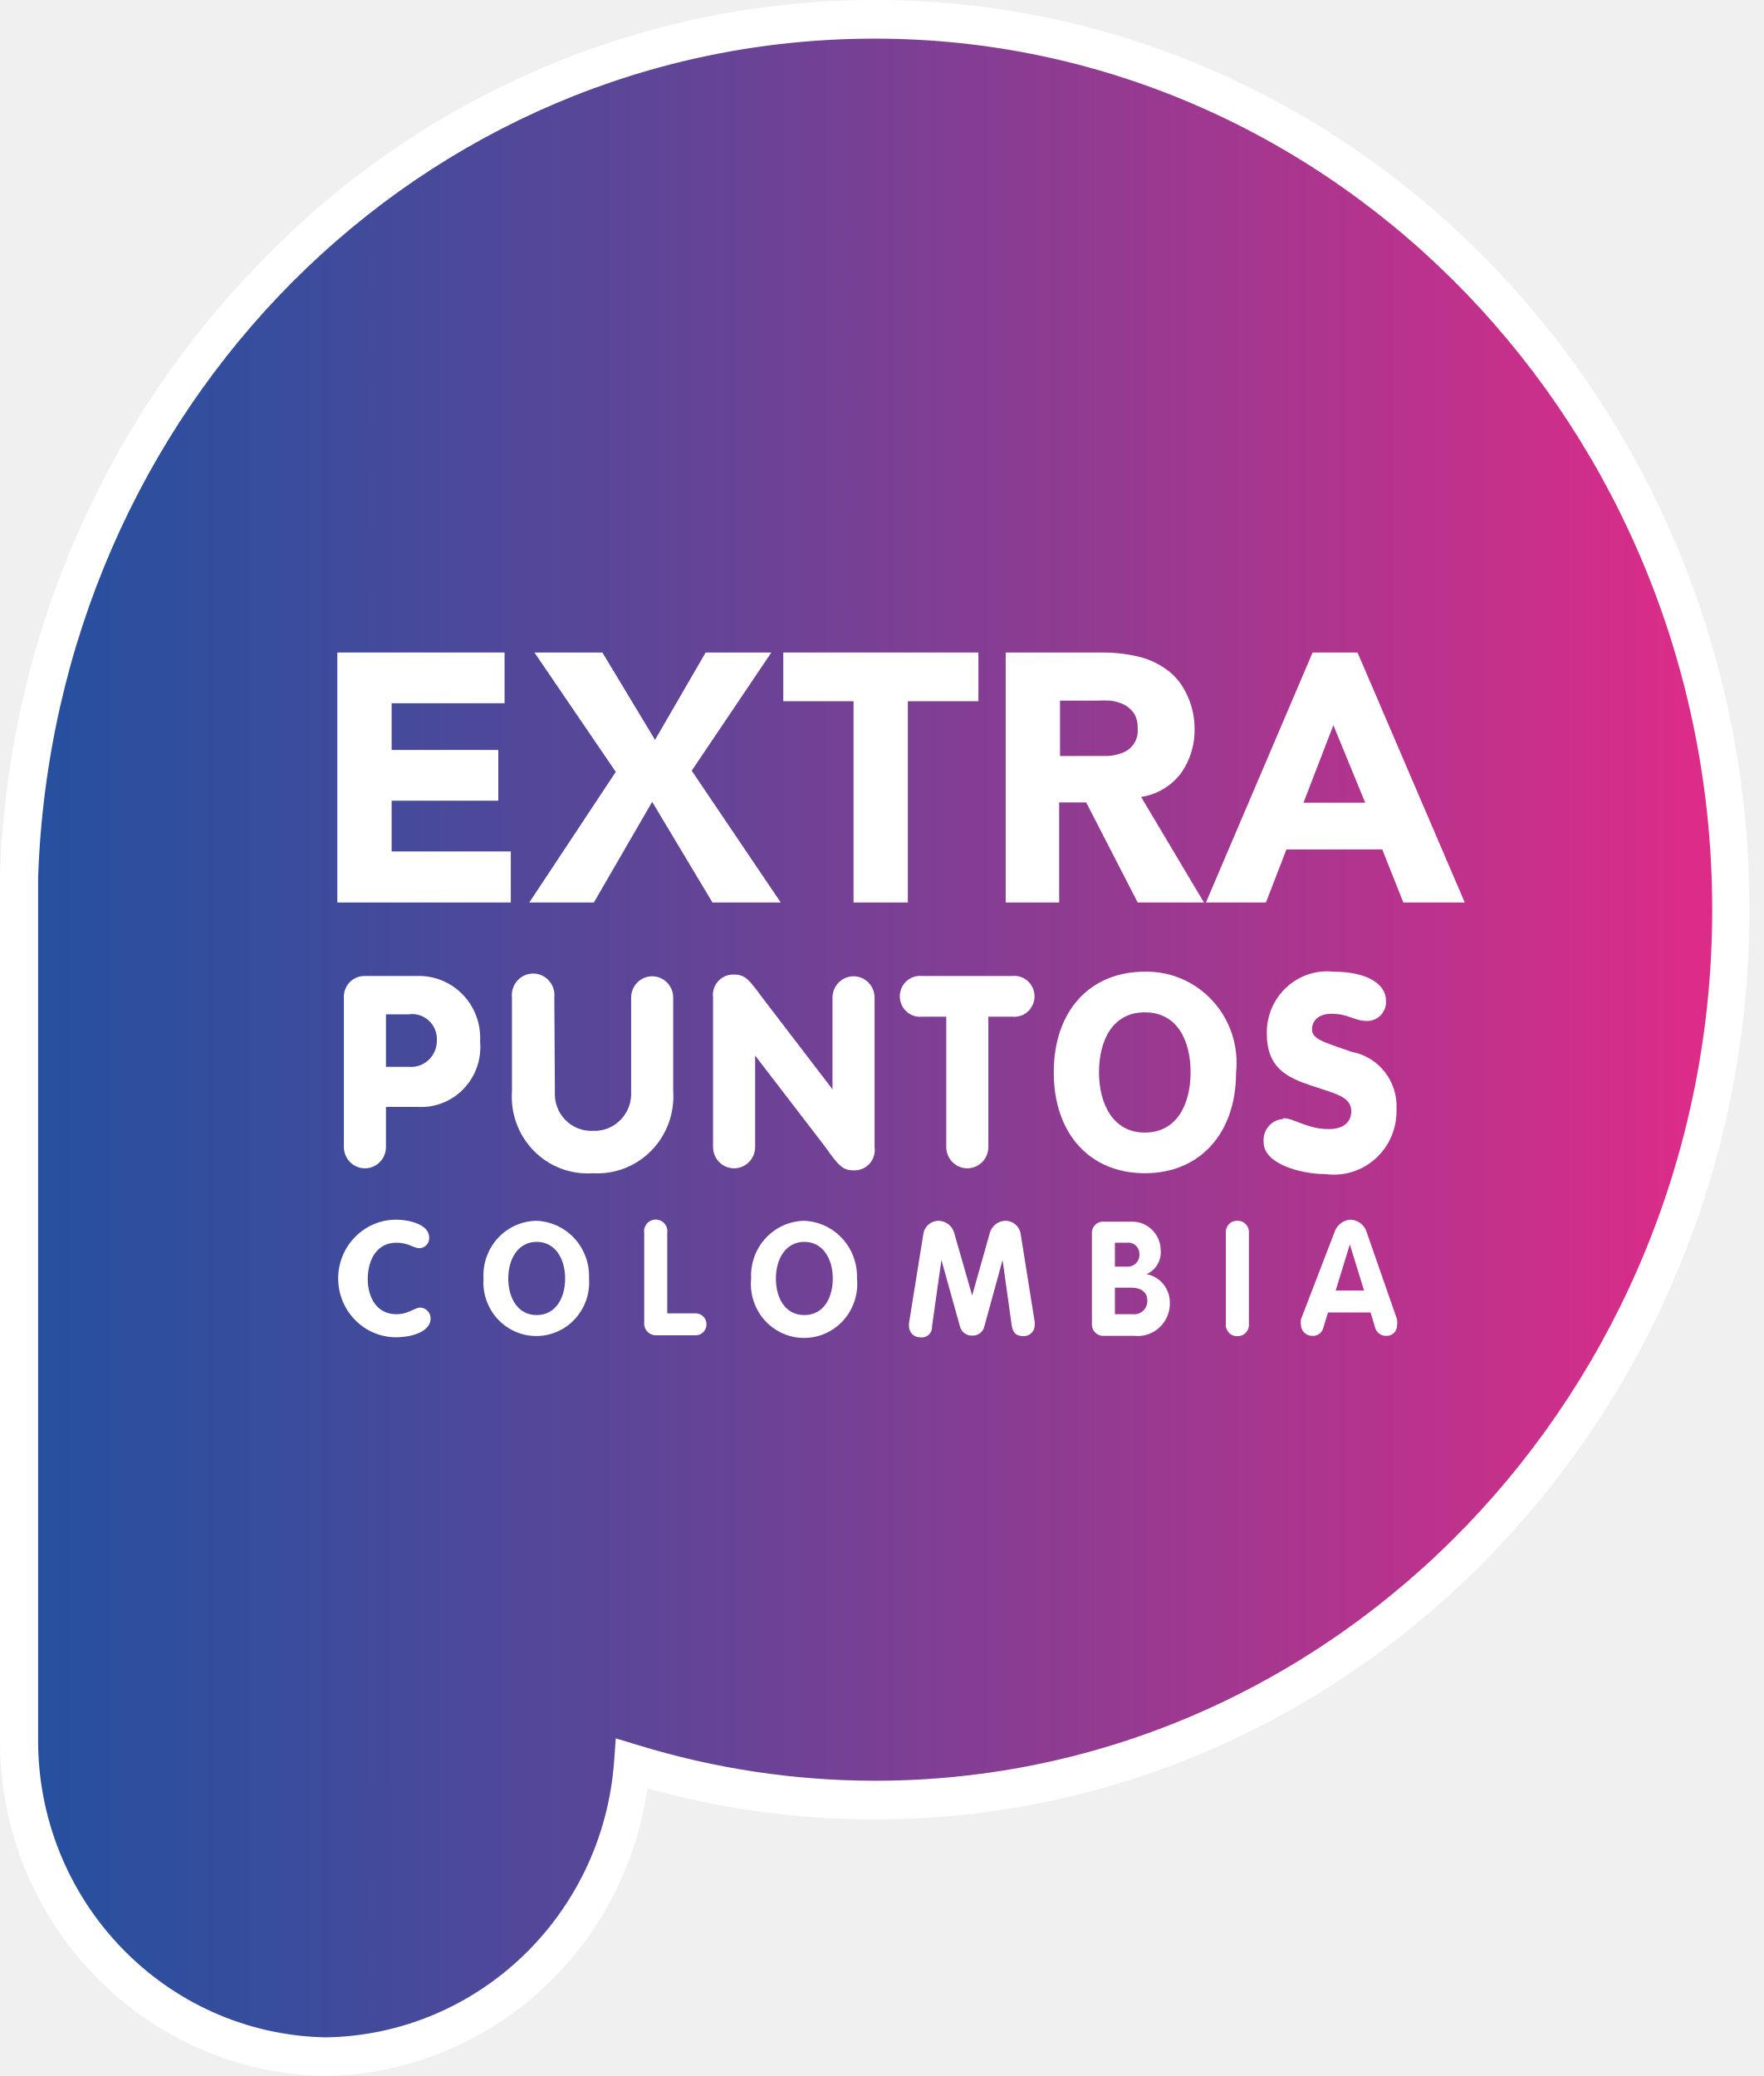
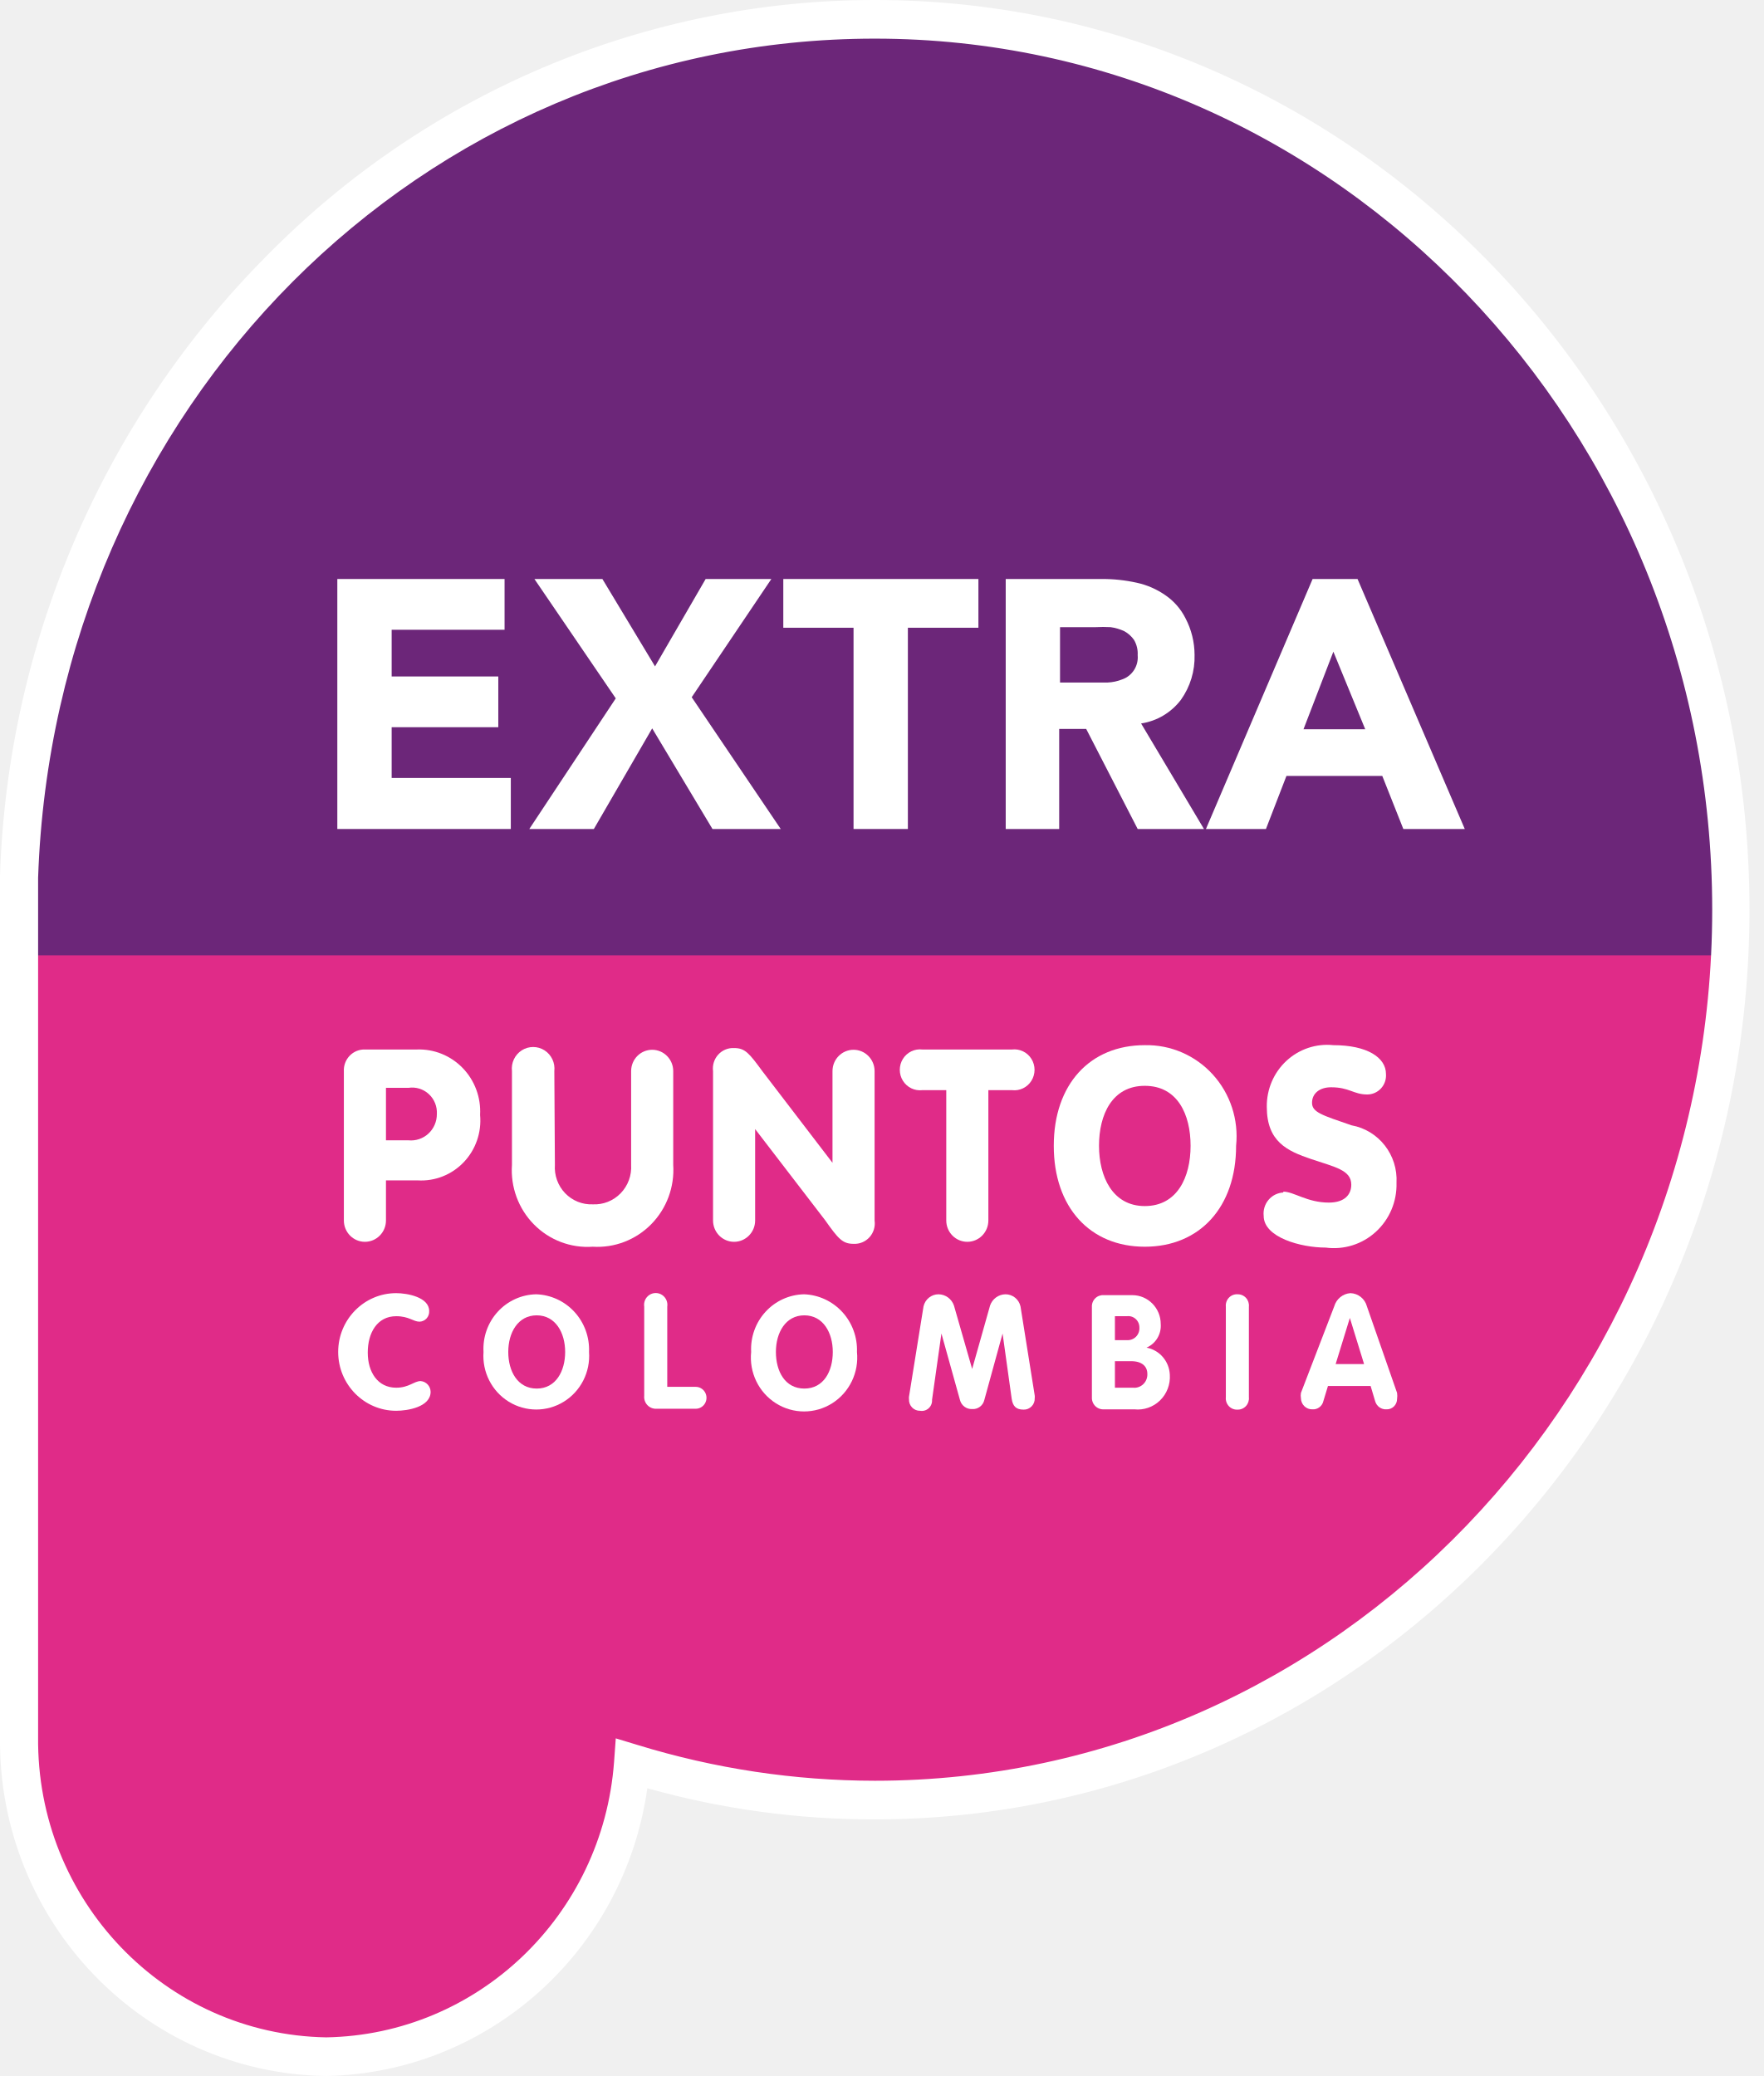
- <svg xmlns="http://www.w3.org/2000/svg" width="96px" height="113px" viewBox="0 0 96 113" version="1.1">
+ <svg xmlns="http://www.w3.org/2000/svg" xmlns:xlink="http://www.w3.org/1999/xlink" width="96px" height="113px" viewBox="0 0 96 113" version="1.1">
  <defs>
-     <linearGradient x1="-0.049%" y1="50%" x2="100%" y2="50%" id="linearGradient-1">
-       <stop stop-color="#25509F" offset="0%" />
-       <stop stop-color="#25509F" offset="0%" />
-       <stop stop-color="#364D9D" offset="13%" />
-       <stop stop-color="#644497" offset="40%" />
-       <stop stop-color="#AD358E" offset="76%" />
-       <stop stop-color="#E02B88" offset="100%" />
-     </linearGradient>
+     <path d="M0.053,46.742 C0.053,47.103 0.053,47.48 0.053,47.888 L0.053,93.528 C-0.034,103.014 7.446,110.794 16.801,110.948 C25.583,110.808 32.801,103.885 33.426,95.003 C37.704,96.31 42.147,96.976 46.615,96.98 C72.342,96.98 93.208,75.275 93.208,48.516 C93.208,21.757 72.342,0.052 46.615,0.052 C21.445,0.052 0.95,20.8 0.053,46.742 Z" id="path-1" />
  </defs>
  <g id="Welcome" stroke="none" stroke-width="1" fill="none" fill-rule="evenodd">
-     <g id="HOME---Aliados---Puntos-Colombia---Desktop-HD" transform="translate(-948, -1410)" fill-rule="nonzero">
+     <g id="HOME---Aliados---Puntos-Colombia---Desktop-HD" transform="translate(-948, -1410)">
      <g id="Group-5" transform="translate(932, 1396)">
        <g id="s-extra-puntos" transform="translate(16, 14)">
-           <path d="M47.615,1.052 C22.445,1.052 1.95,21.8 1.052,47.742 C1.052,48.103 1.052,48.48 1.052,48.888 L1.052,94.528 C0.966,104.014 8.446,111.794 17.801,111.948 C26.583,111.808 33.801,104.885 34.426,96.003 C38.704,97.31 43.147,97.976 47.615,97.98 C73.342,97.98 94.208,76.275 94.208,49.516 C94.208,22.757 73.342,1.052 47.615,1.052" id="Path" fill="url(#linearGradient-1)" />
-           <path d="M17.755,113 C7.824,112.862 -0.12,104.596 7.47015297e-16,94.528 L7.47015297e-16,48.888 C7.47015297e-16,48.459 7.47015297e-16,48.051 7.47015297e-16,47.664 C0.416,34.942 5.617,22.864 14.535,13.905 C23.304,5.002 35.205,0 47.615,0 C73.93,0 95.214,22.208 95.214,49.516 C95.214,76.824 73.852,99.032 47.615,99.032 C43.43,99.04 39.264,98.47 35.231,97.337 C33.981,106.196 26.58,112.829 17.755,113 M47.615,2.103 C22.956,2.103 2.957,22.161 2.074,47.774 C2.074,48.166 2.074,48.512 2.074,48.888 L2.074,94.528 C1.971,103.428 8.977,110.742 17.755,110.897 C26.01,110.751 32.798,104.256 33.42,95.909 L33.513,94.622 L34.705,94.983 C38.891,96.27 43.241,96.926 47.615,96.929 C72.753,96.929 93.186,75.663 93.186,49.516 C93.186,23.369 72.753,2.103 47.615,2.103" id="Shape" fill="#FFFFFF" />
-           <path d="M21.563,66.388 C22.167,66.388 23.358,66.607 23.358,67.361 C23.367,67.509 23.316,67.654 23.217,67.764 C23.117,67.873 22.979,67.937 22.832,67.941 C22.492,67.941 22.259,67.643 21.563,67.643 C20.526,67.643 20.015,68.553 20.015,69.621 C20.015,70.688 20.557,71.535 21.563,71.535 C22.259,71.535 22.538,71.174 22.894,71.174 C23.195,71.198 23.429,71.449 23.436,71.755 C23.436,72.587 22.182,72.791 21.563,72.791 C19.819,72.791 18.405,71.357 18.405,69.589 C18.405,67.821 19.819,66.388 21.563,66.388" id="Path" fill="#FFFFFF" />
-           <path d="M26.315,69.589 C26.269,68.784 26.548,67.994 27.088,67.402 C27.628,66.81 28.383,66.466 29.179,66.45 C29.973,66.475 30.724,66.82 31.265,67.41 C31.806,68 32.091,68.785 32.058,69.589 C32.137,70.68 31.608,71.725 30.687,72.295 C29.766,72.865 28.607,72.865 27.686,72.295 C26.765,71.725 26.236,70.68 26.315,69.589 M30.758,69.589 C30.758,68.538 30.231,67.596 29.21,67.596 C28.188,67.596 27.662,68.538 27.662,69.589 C27.662,70.641 28.173,71.582 29.21,71.582 C30.247,71.582 30.758,70.641 30.758,69.589" id="Shape" fill="#FFFFFF" />
-           <path d="M35.061,67.125 C35.022,66.874 35.132,66.624 35.342,66.485 C35.553,66.347 35.823,66.347 36.033,66.485 C36.244,66.624 36.354,66.874 36.315,67.125 L36.315,71.488 L37.863,71.488 C38.073,71.488 38.267,71.602 38.372,71.786 C38.477,71.971 38.477,72.198 38.372,72.383 C38.267,72.567 38.073,72.681 37.863,72.681 L35.711,72.681 C35.529,72.686 35.353,72.612 35.229,72.477 C35.104,72.342 35.043,72.159 35.061,71.975 L35.061,67.125 Z" id="Path" fill="#FFFFFF" />
-           <path d="M40.881,69.589 C40.839,68.782 41.122,67.993 41.665,67.401 C42.207,66.809 42.964,66.466 43.76,66.45 C44.553,66.479 45.302,66.826 45.842,67.415 C46.382,68.003 46.669,68.786 46.64,69.589 C46.754,70.704 46.231,71.788 45.293,72.382 C44.355,72.976 43.166,72.976 42.228,72.382 C41.289,71.788 40.767,70.704 40.881,69.589 M45.324,69.589 C45.324,68.538 44.798,67.596 43.776,67.596 C42.754,67.596 42.228,68.538 42.228,69.589 C42.228,70.641 42.723,71.582 43.776,71.582 C44.828,71.582 45.324,70.641 45.324,69.589" id="Shape" fill="#FFFFFF" />
-           <path d="M50.262,67.109 C50.349,66.722 50.69,66.448 51.082,66.45 C51.46,66.456 51.794,66.7 51.918,67.062 L52.909,70.515 L52.909,70.515 L53.884,67.062 C54.008,66.7 54.342,66.456 54.72,66.45 C55.112,66.448 55.453,66.722 55.54,67.109 L56.314,71.959 C56.321,72.006 56.321,72.053 56.314,72.1 C56.323,72.267 56.263,72.429 56.148,72.548 C56.033,72.667 55.875,72.733 55.711,72.728 C55.293,72.728 55.122,72.54 55.06,72.132 L54.565,68.585 L54.565,68.585 L53.574,72.194 C53.506,72.506 53.223,72.72 52.909,72.697 C52.597,72.713 52.317,72.502 52.243,72.194 L51.237,68.585 L51.237,68.585 L50.726,72.194 C50.738,72.368 50.671,72.537 50.544,72.653 C50.417,72.769 50.245,72.82 50.076,72.791 C49.912,72.795 49.753,72.73 49.639,72.611 C49.524,72.492 49.464,72.329 49.472,72.163 C49.466,72.116 49.466,72.069 49.472,72.022 L50.262,67.109 Z" id="Path" fill="#FFFFFF" />
-           <path d="M59.426,67.141 C59.416,66.965 59.482,66.793 59.607,66.67 C59.731,66.546 59.902,66.484 60.076,66.497 L61.624,66.497 C62.479,66.497 63.172,67.2 63.172,68.067 C63.214,68.62 62.902,69.139 62.398,69.354 L62.398,69.354 C63.109,69.485 63.635,70.097 63.667,70.829 C63.702,71.353 63.507,71.865 63.133,72.229 C62.76,72.592 62.247,72.769 61.732,72.712 L60.091,72.712 C59.914,72.726 59.739,72.662 59.611,72.536 C59.484,72.409 59.416,72.234 59.426,72.053 L59.426,67.141 Z M60.679,68.946 L61.33,68.946 C61.514,68.96 61.696,68.892 61.827,68.759 C61.958,68.626 62.025,68.442 62.011,68.255 C62.012,68.078 61.938,67.909 61.807,67.792 C61.677,67.675 61.503,67.62 61.33,67.643 L60.679,67.643 L60.679,68.946 Z M60.679,71.535 L61.655,71.535 C61.862,71.559 62.069,71.488 62.221,71.343 C62.373,71.198 62.454,70.993 62.444,70.782 C62.444,70.374 62.15,70.091 61.562,70.091 L60.679,70.091 L60.679,71.535 Z" id="Shape" fill="#FFFFFF" />
-           <path d="M66.716,67.125 C66.698,66.947 66.758,66.769 66.88,66.639 C67.002,66.509 67.174,66.44 67.351,66.45 C67.525,66.445 67.693,66.516 67.812,66.645 C67.93,66.774 67.988,66.949 67.97,67.125 L67.97,72.053 C67.988,72.229 67.93,72.404 67.812,72.533 C67.693,72.662 67.525,72.734 67.351,72.728 C67.174,72.738 67.002,72.669 66.88,72.539 C66.758,72.409 66.698,72.232 66.716,72.053 L66.716,67.125 Z" id="Path" fill="#FFFFFF" />
-           <path d="M72.614,67.109 C72.73,66.705 73.082,66.417 73.496,66.388 C73.92,66.401 74.285,66.694 74.394,67.109 L76.035,71.818 C76.051,71.927 76.051,72.038 76.035,72.147 C76.035,72.3 75.974,72.446 75.866,72.553 C75.759,72.659 75.613,72.717 75.462,72.712 C75.18,72.731 74.922,72.548 74.843,72.273 L74.595,71.441 L72.274,71.441 L72.026,72.257 C71.965,72.54 71.707,72.735 71.422,72.712 C71.262,72.717 71.107,72.656 70.991,72.544 C70.875,72.432 70.807,72.278 70.803,72.116 C70.786,72.017 70.786,71.916 70.803,71.818 L72.614,67.109 Z M72.692,70.248 L74.239,70.248 L73.465,67.737 L73.465,67.737 L72.692,70.248 Z" id="Shape" fill="#FFFFFF" />
-           <path d="M18.715,54.318 C18.697,54.003 18.811,53.694 19.029,53.467 C19.247,53.24 19.548,53.116 19.86,53.126 L22.677,53.126 C23.615,53.089 24.523,53.454 25.181,54.133 C25.838,54.811 26.182,55.739 26.129,56.688 C26.217,57.635 25.892,58.574 25.241,59.258 C24.589,59.943 23.676,60.305 22.739,60.251 L21.006,60.251 L21.006,62.432 C21.006,63.074 20.493,63.594 19.86,63.594 C19.228,63.594 18.715,63.074 18.715,62.432 L18.715,54.318 Z M21.006,58.069 L22.228,58.069 C22.626,58.109 23.021,57.977 23.316,57.705 C23.611,57.432 23.778,57.046 23.776,56.641 C23.8,56.23 23.639,55.83 23.338,55.553 C23.038,55.276 22.63,55.151 22.228,55.213 L21.006,55.213 L21.006,58.069 Z" id="Shape" fill="#FFFFFF" />
-           <path d="M30.2,59.403 C30.16,59.974 30.362,60.535 30.755,60.946 C31.148,61.356 31.695,61.577 32.259,61.554 C32.827,61.582 33.379,61.363 33.778,60.952 C34.177,60.542 34.385,59.979 34.349,59.403 L34.349,54.303 C34.349,53.661 34.862,53.141 35.494,53.141 C36.127,53.141 36.64,53.661 36.64,54.303 L36.64,59.403 C36.718,60.605 36.282,61.783 35.443,62.636 C34.605,63.489 33.445,63.935 32.259,63.861 C31.07,63.945 29.902,63.503 29.059,62.648 C28.216,61.793 27.779,60.61 27.863,59.403 L27.863,54.303 C27.811,53.853 28.019,53.413 28.397,53.171 C28.776,52.93 29.257,52.93 29.635,53.171 C30.013,53.413 30.221,53.853 30.169,54.303 L30.2,59.403 Z" id="Path" fill="#FFFFFF" />
-           <path d="M38.807,54.303 C38.765,53.975 38.869,53.646 39.09,53.403 C39.311,53.161 39.627,53.031 39.952,53.047 C40.556,53.047 40.773,53.33 41.5,54.318 L45.308,59.294 L45.308,59.294 L45.308,54.303 C45.308,53.661 45.821,53.141 46.454,53.141 C47.086,53.141 47.599,53.661 47.599,54.303 L47.599,62.432 C47.646,62.763 47.545,63.096 47.323,63.343 C47.101,63.589 46.782,63.721 46.454,63.704 C45.85,63.704 45.618,63.421 44.906,62.417 L41.098,57.457 L41.098,57.457 L41.098,62.432 C41.098,63.074 40.585,63.594 39.952,63.594 C39.32,63.594 38.807,63.074 38.807,62.432 L38.807,54.303 Z" id="Path" fill="#FFFFFF" />
-           <path d="M51.5,55.339 L50.2,55.339 C49.779,55.39 49.367,55.19 49.14,54.827 C48.914,54.464 48.914,54.001 49.14,53.637 C49.367,53.274 49.779,53.075 50.2,53.126 L55.076,53.126 C55.497,53.075 55.909,53.274 56.135,53.637 C56.362,54.001 56.362,54.464 56.135,54.827 C55.909,55.19 55.497,55.39 55.076,55.339 L53.791,55.339 L53.791,62.432 C53.791,63.074 53.278,63.594 52.646,63.594 C52.013,63.594 51.5,63.074 51.5,62.432 L51.5,55.339 Z" id="Path" fill="#FFFFFF" />
-           <path d="M67.274,58.368 C67.274,61.711 65.292,63.861 62.305,63.861 C59.317,63.861 57.351,61.711 57.351,58.368 C57.351,55.025 59.317,52.89 62.305,52.89 C63.709,52.86 65.058,53.443 66.009,54.491 C66.96,55.539 67.421,56.951 67.274,58.368 M59.813,58.368 C59.813,60.031 60.54,61.648 62.305,61.648 C64.069,61.648 64.797,60.078 64.797,58.368 C64.797,56.657 64.085,55.103 62.305,55.103 C60.525,55.103 59.813,56.673 59.813,58.368" id="Shape" fill="#FFFFFF" />
-           <path d="M69.843,60.863 C70.416,60.863 71.144,61.459 72.32,61.459 C73.218,61.459 73.543,60.989 73.543,60.486 C73.543,59.686 72.661,59.529 71.36,59.09 C70.06,58.65 68.945,58.148 68.945,56.249 C68.932,55.298 69.32,54.386 70.012,53.744 C70.704,53.102 71.635,52.791 72.568,52.89 C74.41,52.89 75.431,53.565 75.431,54.46 C75.453,54.748 75.355,55.032 75.161,55.243 C74.967,55.455 74.695,55.575 74.41,55.574 C73.667,55.574 73.435,55.182 72.444,55.182 C71.825,55.182 71.407,55.511 71.407,56.029 C71.407,56.547 71.964,56.704 73.558,57.253 C75.04,57.521 76.09,58.869 76.004,60.392 C76.031,61.403 75.619,62.376 74.877,63.052 C74.136,63.729 73.139,64.041 72.15,63.908 C70.803,63.908 68.775,63.358 68.775,62.181 C68.741,61.867 68.836,61.552 69.038,61.312 C69.24,61.071 69.532,60.926 69.843,60.91" id="Path" fill="#FFFFFF" />
-           <polygon id="Path" fill="#FFFFFF" points="18.359 35.517 27.461 35.517 27.461 38.279 21.315 38.279 21.315 40.821 27.12 40.821 27.12 43.583 21.315 43.583 21.315 46.346 27.801 46.346 27.801 49.124 18.359 49.124" />
-           <polygon id="Path" fill="#FFFFFF" points="33.513 42.014 29.086 35.517 32.785 35.517 35.649 40.272 38.405 35.517 41.98 35.517 37.646 41.951 42.491 49.124 38.776 49.124 35.494 43.646 32.321 49.124 28.807 49.124" />
-           <polygon id="Path" fill="#FFFFFF" points="46.454 38.169 42.63 38.169 42.63 35.517 53.249 35.517 53.249 38.169 49.41 38.169 49.41 49.124 46.454 49.124" />
-           <path d="M54.735,35.517 L59.936,35.517 C60.587,35.51 61.236,35.579 61.871,35.721 C62.426,35.84 62.952,36.07 63.419,36.395 C63.886,36.711 64.264,37.144 64.518,37.651 C64.842,38.264 65.012,38.949 65.014,39.644 C65.038,40.521 64.777,41.381 64.271,42.093 C63.74,42.789 62.963,43.251 62.104,43.379 L65.525,49.124 L61.918,49.124 L59.116,43.678 L57.645,43.678 L57.645,49.124 L54.735,49.124 L54.735,35.517 Z M57.692,41.151 L59.441,41.151 L60.277,41.151 C60.553,41.139 60.825,41.081 61.082,40.978 C61.626,40.786 61.971,40.242 61.918,39.66 C61.934,39.368 61.864,39.079 61.717,38.828 C61.579,38.632 61.399,38.471 61.19,38.357 C60.955,38.247 60.704,38.173 60.447,38.138 C60.174,38.123 59.9,38.123 59.627,38.138 L57.692,38.138 L57.692,41.151 Z" id="Shape" fill="#FFFFFF" />
-           <path d="M71.438,35.517 L73.883,35.517 L79.719,49.124 L76.376,49.124 L75.23,46.236 L70.014,46.236 L68.899,49.124 L65.633,49.124 L71.438,35.517 Z M72.568,39.472 L70.942,43.693 L74.301,43.693 L72.568,39.472 Z" id="Shape" fill="#FFFFFF" />
+           <g id="Rectangle" transform="translate(1, 1)">
+             <mask id="mask-2" fill="white">
+               <use xlink:href="#path-1" />
+             </mask>
+             <use id="Mask" fill="#E02B88" fill-rule="nonzero" xlink:href="#path-1" />
+             <rect fill="#6C2679" mask="url(#mask-2)" x="-8" y="-11" width="109" height="62" />
+           </g>
+           <path d="M17.755,113 C7.824,112.862 -0.12,104.596 3.91447291e-13,94.528 L3.91447291e-13,48.888 C3.91447291e-13,48.459 3.91447291e-13,48.051 3.91447291e-13,47.664 C0.416,34.942 5.617,22.864 14.535,13.905 C23.304,5.002 35.205,0 47.615,0 C73.93,0 95.214,22.208 95.214,49.516 C95.214,76.824 73.852,99.032 47.615,99.032 C43.43,99.04 39.264,98.47 35.231,97.337 C33.981,106.196 26.58,112.829 17.755,113 M47.615,2.103 C22.956,2.103 2.957,22.161 2.074,47.774 C2.074,48.166 2.074,48.512 2.074,48.888 L2.074,94.528 C1.971,103.428 8.977,110.742 17.755,110.897 C26.01,110.751 32.798,104.256 33.42,95.909 L33.513,94.622 L34.705,94.983 C38.891,96.27 43.241,96.926 47.615,96.929 C72.753,96.929 93.186,75.663 93.186,49.516 C93.186,23.369 72.753,2.103 47.615,2.103" id="Shape" fill="#FFFFFF" fill-rule="nonzero" />
+           <path d="M21.563,70.388 C22.167,70.388 23.358,70.607 23.358,71.361 C23.367,71.509 23.316,71.654 23.217,71.764 C23.117,71.873 22.979,71.937 22.832,71.941 C22.492,71.941 22.259,71.643 21.563,71.643 C20.526,71.643 20.015,72.553 20.015,73.621 C20.015,74.688 20.557,75.535 21.563,75.535 C22.259,75.535 22.538,75.174 22.894,75.174 C23.195,75.198 23.429,75.449 23.436,75.755 C23.436,76.587 22.182,76.791 21.563,76.791 C19.819,76.791 18.405,75.357 18.405,73.589 C18.405,71.821 19.819,70.388 21.563,70.388" id="Path" fill="#FFFFFF" fill-rule="nonzero" />
+           <path d="M26.315,73.589 C26.269,72.784 26.548,71.994 27.088,71.402 C27.628,70.81 28.383,70.466 29.179,70.45 C29.973,70.475 30.724,70.82 31.265,71.41 C31.806,72 32.091,72.785 32.058,73.589 C32.137,74.68 31.608,75.725 30.687,76.295 C29.766,76.865 28.607,76.865 27.686,76.295 C26.765,75.725 26.236,74.68 26.315,73.589 M30.758,73.589 C30.758,72.538 30.231,71.596 29.21,71.596 C28.188,71.596 27.662,72.538 27.662,73.589 C27.662,74.641 28.173,75.582 29.21,75.582 C30.247,75.582 30.758,74.641 30.758,73.589" id="Shape" fill="#FFFFFF" fill-rule="nonzero" />
+           <path d="M35.061,71.125 C35.022,70.874 35.132,70.624 35.342,70.485 C35.553,70.347 35.823,70.347 36.033,70.485 C36.244,70.624 36.354,70.874 36.315,71.125 L36.315,75.488 L37.863,75.488 C38.073,75.488 38.267,75.602 38.372,75.786 C38.477,75.971 38.477,76.198 38.372,76.383 C38.267,76.567 38.073,76.681 37.863,76.681 L35.711,76.681 C35.529,76.686 35.353,76.612 35.229,76.477 C35.104,76.342 35.043,76.159 35.061,75.975 L35.061,71.125 Z" id="Path" fill="#FFFFFF" fill-rule="nonzero" />
+           <path d="M40.881,73.589 C40.839,72.782 41.122,71.993 41.665,71.401 C42.207,70.809 42.964,70.466 43.76,70.45 C44.553,70.479 45.302,70.826 45.842,71.415 C46.382,72.003 46.669,72.786 46.64,73.589 C46.754,74.704 46.231,75.788 45.293,76.382 C44.355,76.976 43.166,76.976 42.228,76.382 C41.289,75.788 40.767,74.704 40.881,73.589 M45.324,73.589 C45.324,72.538 44.798,71.596 43.776,71.596 C42.754,71.596 42.228,72.538 42.228,73.589 C42.228,74.641 42.723,75.582 43.776,75.582 C44.828,75.582 45.324,74.641 45.324,73.589" id="Shape" fill="#FFFFFF" fill-rule="nonzero" />
+           <path d="M50.262,71.109 C50.349,70.722 50.69,70.448 51.082,70.45 C51.46,70.456 51.794,70.7 51.918,71.062 L52.909,74.515 L52.909,74.515 L53.884,71.062 C54.008,70.7 54.342,70.456 54.72,70.45 C55.112,70.448 55.453,70.722 55.54,71.109 L56.314,75.959 C56.321,76.006 56.321,76.053 56.314,76.1 C56.323,76.267 56.263,76.429 56.148,76.548 C56.033,76.667 55.875,76.733 55.711,76.728 C55.293,76.728 55.122,76.54 55.06,76.132 L54.565,72.585 L54.565,72.585 L53.574,76.194 C53.506,76.506 53.223,76.72 52.909,76.697 C52.597,76.713 52.317,76.502 52.243,76.194 L51.237,72.585 L51.237,72.585 L50.726,76.194 C50.738,76.368 50.671,76.537 50.544,76.653 C50.417,76.769 50.245,76.82 50.076,76.791 C49.912,76.795 49.753,76.73 49.639,76.611 C49.524,76.492 49.464,76.329 49.472,76.163 C49.466,76.116 49.466,76.069 49.472,76.022 L50.262,71.109 Z" id="Path" fill="#FFFFFF" fill-rule="nonzero" />
+           <path d="M59.426,71.141 C59.416,70.965 59.482,70.793 59.607,70.67 C59.731,70.546 59.902,70.484 60.076,70.497 L61.624,70.497 C62.479,70.497 63.172,71.2 63.172,72.067 C63.214,72.62 62.902,73.139 62.398,73.354 L62.398,73.354 C63.109,73.485 63.635,74.097 63.667,74.829 C63.702,75.353 63.507,75.865 63.133,76.229 C62.76,76.592 62.247,76.769 61.732,76.712 L60.091,76.712 C59.914,76.726 59.739,76.662 59.611,76.536 C59.484,76.409 59.416,76.234 59.426,76.053 L59.426,71.141 Z M60.679,72.946 L61.33,72.946 C61.514,72.96 61.696,72.892 61.827,72.759 C61.958,72.626 62.025,72.442 62.011,72.255 C62.012,72.078 61.938,71.909 61.807,71.792 C61.677,71.675 61.503,71.62 61.33,71.643 L60.679,71.643 L60.679,72.946 Z M60.679,75.535 L61.655,75.535 C61.862,75.559 62.069,75.488 62.221,75.343 C62.373,75.198 62.454,74.993 62.444,74.782 C62.444,74.374 62.15,74.091 61.562,74.091 L60.679,74.091 L60.679,75.535 Z" id="Shape" fill="#FFFFFF" fill-rule="nonzero" />
+           <path d="M66.716,71.125 C66.698,70.947 66.758,70.769 66.88,70.639 C67.002,70.509 67.174,70.44 67.351,70.45 C67.525,70.445 67.693,70.516 67.812,70.645 C67.93,70.774 67.988,70.949 67.97,71.125 L67.97,76.053 C67.988,76.229 67.93,76.404 67.812,76.533 C67.693,76.662 67.525,76.734 67.351,76.728 C67.174,76.738 67.002,76.669 66.88,76.539 C66.758,76.409 66.698,76.232 66.716,76.053 L66.716,71.125 Z" id="Path" fill="#FFFFFF" fill-rule="nonzero" />
+           <path d="M72.614,71.109 C72.73,70.705 73.082,70.417 73.496,70.388 C73.92,70.401 74.285,70.694 74.394,71.109 L76.035,75.818 C76.051,75.927 76.051,76.038 76.035,76.147 C76.035,76.3 75.974,76.446 75.866,76.553 C75.759,76.659 75.613,76.717 75.462,76.712 C75.18,76.731 74.922,76.548 74.843,76.273 L74.595,75.441 L72.274,75.441 L72.026,76.257 C71.965,76.54 71.707,76.735 71.422,76.712 C71.262,76.717 71.107,76.656 70.991,76.544 C70.875,76.432 70.807,76.278 70.803,76.116 C70.786,76.017 70.786,75.916 70.803,75.818 L72.614,71.109 Z M72.692,74.248 L74.239,74.248 L73.465,71.737 L73.465,71.737 L72.692,74.248 Z" id="Shape" fill="#FFFFFF" fill-rule="nonzero" />
+           <path d="M18.715,58.318 C18.697,58.003 18.811,57.694 19.029,57.467 C19.247,57.24 19.548,57.116 19.86,57.126 L22.677,57.126 C23.615,57.089 24.523,57.454 25.181,58.133 C25.838,58.811 26.182,59.739 26.129,60.688 C26.217,61.635 25.892,62.574 25.241,63.258 C24.589,63.943 23.676,64.305 22.739,64.251 L21.006,64.251 L21.006,66.433 C21.006,67.074 20.493,67.594 19.86,67.594 C19.228,67.594 18.715,67.074 18.715,66.433 L18.715,58.318 Z M21.006,62.069 L22.228,62.069 C22.626,62.109 23.021,61.977 23.316,61.705 C23.611,61.432 23.778,61.046 23.776,60.641 C23.8,60.23 23.639,59.83 23.338,59.553 C23.038,59.276 22.63,59.151 22.228,59.213 L21.006,59.213 L21.006,62.069 Z" id="Shape" fill="#FFFFFF" fill-rule="nonzero" />
+           <path d="M30.2,63.403 C30.16,63.974 30.362,64.535 30.755,64.946 C31.148,65.356 31.695,65.577 32.259,65.554 C32.827,65.582 33.379,65.363 33.778,64.952 C34.177,64.542 34.385,63.979 34.349,63.403 L34.349,58.303 C34.349,57.661 34.862,57.141 35.494,57.141 C36.127,57.141 36.64,57.661 36.64,58.303 L36.64,63.403 C36.718,64.605 36.282,65.783 35.443,66.636 C34.605,67.489 33.445,67.935 32.259,67.861 C31.07,67.945 29.902,67.503 29.059,66.648 C28.216,65.793 27.779,64.61 27.863,63.403 L27.863,58.303 C27.811,57.853 28.019,57.413 28.397,57.171 C28.776,56.93 29.257,56.93 29.635,57.171 C30.013,57.413 30.221,57.853 30.169,58.303 L30.2,63.403 Z" id="Path" fill="#FFFFFF" fill-rule="nonzero" />
+           <path d="M38.807,58.303 C38.765,57.975 38.869,57.646 39.09,57.403 C39.311,57.161 39.627,57.031 39.952,57.047 C40.556,57.047 40.773,57.33 41.5,58.318 L45.308,63.294 L45.308,63.294 L45.308,58.303 C45.308,57.661 45.821,57.141 46.454,57.141 C47.086,57.141 47.599,57.661 47.599,58.303 L47.599,66.433 C47.646,66.763 47.545,67.096 47.323,67.343 C47.101,67.589 46.782,67.721 46.454,67.704 C45.85,67.704 45.618,67.421 44.906,66.417 L41.098,61.457 L41.098,61.457 L41.098,66.433 C41.098,67.074 40.585,67.594 39.952,67.594 C39.32,67.594 38.807,67.074 38.807,66.433 L38.807,58.303 Z" id="Path" fill="#FFFFFF" fill-rule="nonzero" />
+           <path d="M51.5,59.339 L50.2,59.339 C49.779,59.39 49.367,59.19 49.14,58.827 C48.914,58.464 48.914,58.001 49.14,57.637 C49.367,57.274 49.779,57.075 50.2,57.126 L55.076,57.126 C55.497,57.075 55.909,57.274 56.135,57.637 C56.362,58.001 56.362,58.464 56.135,58.827 C55.909,59.19 55.497,59.39 55.076,59.339 L53.791,59.339 L53.791,66.433 C53.791,67.074 53.278,67.594 52.646,67.594 C52.013,67.594 51.5,67.074 51.5,66.433 L51.5,59.339 Z" id="Path" fill="#FFFFFF" fill-rule="nonzero" />
+           <path d="M67.274,62.368 C67.274,65.711 65.292,67.861 62.305,67.861 C59.317,67.861 57.351,65.711 57.351,62.368 C57.351,59.025 59.317,56.89 62.305,56.89 C63.709,56.86 65.058,57.443 66.009,58.491 C66.96,59.539 67.421,60.951 67.274,62.368 M59.813,62.368 C59.813,64.031 60.54,65.648 62.305,65.648 C64.069,65.648 64.797,64.078 64.797,62.368 C64.797,60.657 64.085,59.103 62.305,59.103 C60.525,59.103 59.813,60.673 59.813,62.368" id="Shape" fill="#FFFFFF" fill-rule="nonzero" />
+           <path d="M69.843,64.863 C70.416,64.863 71.144,65.459 72.32,65.459 C73.218,65.459 73.543,64.989 73.543,64.486 C73.543,63.686 72.661,63.529 71.36,63.09 C70.06,62.65 68.945,62.148 68.945,60.249 C68.932,59.298 69.32,58.386 70.012,57.744 C70.704,57.102 71.635,56.791 72.568,56.89 C74.41,56.89 75.431,57.565 75.431,58.46 C75.453,58.748 75.355,59.032 75.161,59.243 C74.967,59.455 74.695,59.575 74.41,59.574 C73.667,59.574 73.435,59.182 72.444,59.182 C71.825,59.182 71.407,59.511 71.407,60.029 C71.407,60.547 71.964,60.704 73.558,61.253 C75.04,61.521 76.09,62.869 76.004,64.392 C76.031,65.403 75.619,66.376 74.877,67.052 C74.136,67.729 73.139,68.041 72.15,67.908 C70.803,67.908 68.775,67.358 68.775,66.181 C68.741,65.867 68.836,65.552 69.038,65.312 C69.24,65.071 69.532,64.926 69.843,64.91" id="Path" fill="#FFFFFF" fill-rule="nonzero" />
+           <g id="Group-9" transform="translate(18.35863, 31.51614)" fill="#FFFFFF" fill-rule="nonzero">
+             <polygon id="Path" points="4.05009359e-13 0 9.102 0 9.102 2.763 2.957 2.763 2.957 5.305 8.761 5.305 8.761 8.067 2.957 8.067 2.957 10.83 9.442 10.83 9.442 13.607 4.05009359e-13 13.607" />
+             <polygon id="Path" points="15.154 6.498 10.727 0 14.427 0 17.291 4.756 20.046 0 23.622 0 19.287 6.435 24.132 13.607 20.417 13.607 17.136 8.13 13.962 13.607 10.449 13.607" />
+             <polygon id="Path" points="28.095 2.653 24.272 2.653 24.272 0 34.891 0 34.891 2.653 31.052 2.653 31.052 13.607 28.095 13.607" />
+             <path d="M36.377,0 L41.578,0 C42.228,-0.006 42.877,0.063 43.513,0.204 C44.067,0.324 44.593,0.553 45.061,0.879 C45.527,1.195 45.906,1.628 46.16,2.135 C46.483,2.748 46.653,3.433 46.655,4.128 C46.68,5.005 46.419,5.865 45.912,6.576 C45.381,7.273 44.604,7.735 43.745,7.863 L47.166,13.607 L43.559,13.607 L40.757,8.161 L39.287,8.161 L39.287,13.607 L36.377,13.607 L36.377,0 Z M39.333,5.635 L41.082,5.635 L41.918,5.635 C42.194,5.623 42.466,5.565 42.723,5.462 C43.268,5.27 43.613,4.726 43.559,4.144 C43.576,3.852 43.506,3.563 43.358,3.312 C43.22,3.116 43.04,2.955 42.832,2.841 C42.596,2.731 42.346,2.657 42.089,2.621 C41.815,2.606 41.541,2.606 41.268,2.621 L39.333,2.621 L39.333,5.635 Z" id="Shape" />
+             <path d="M53.079,0 L55.525,0 L61.361,13.607 L58.017,13.607 L56.872,10.72 L51.655,10.72 L50.54,13.607 L47.274,13.607 L53.079,0 Z M54.209,3.955 L52.584,8.177 L55.943,8.177 L54.209,3.955 Z" id="Shape" />
+           </g>
        </g>
      </g>
    </g>
  </g>
</svg>
